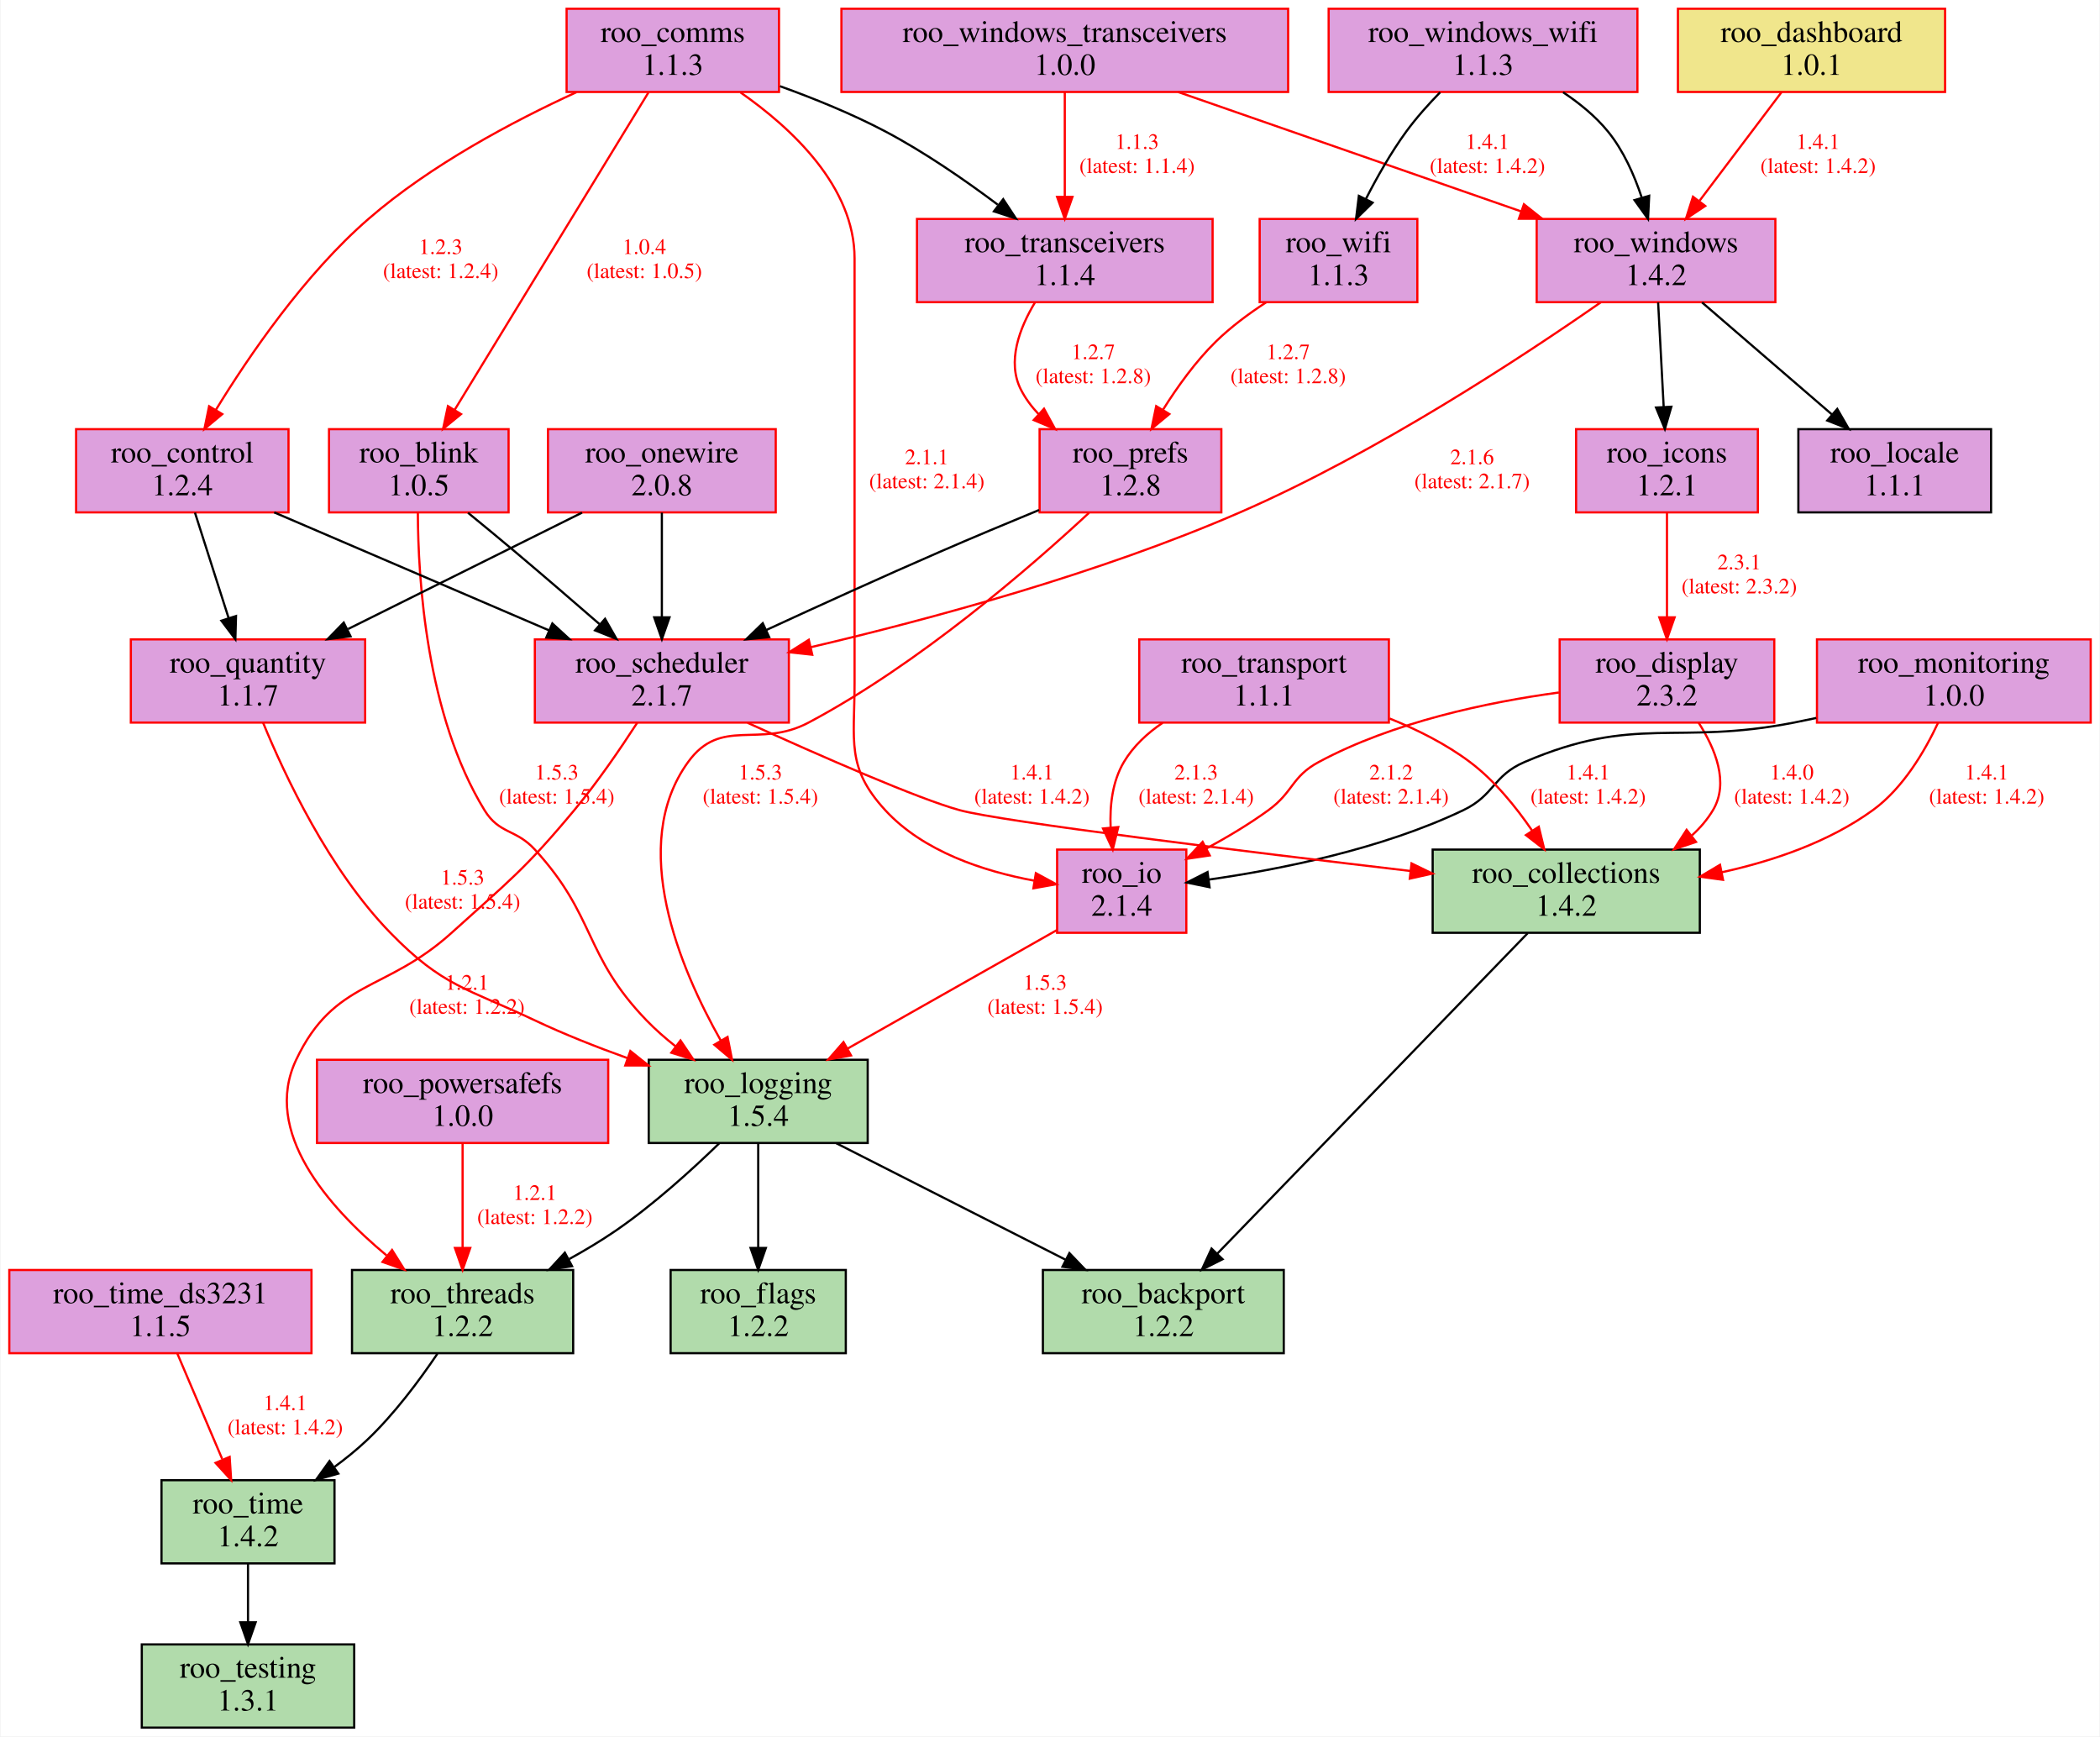
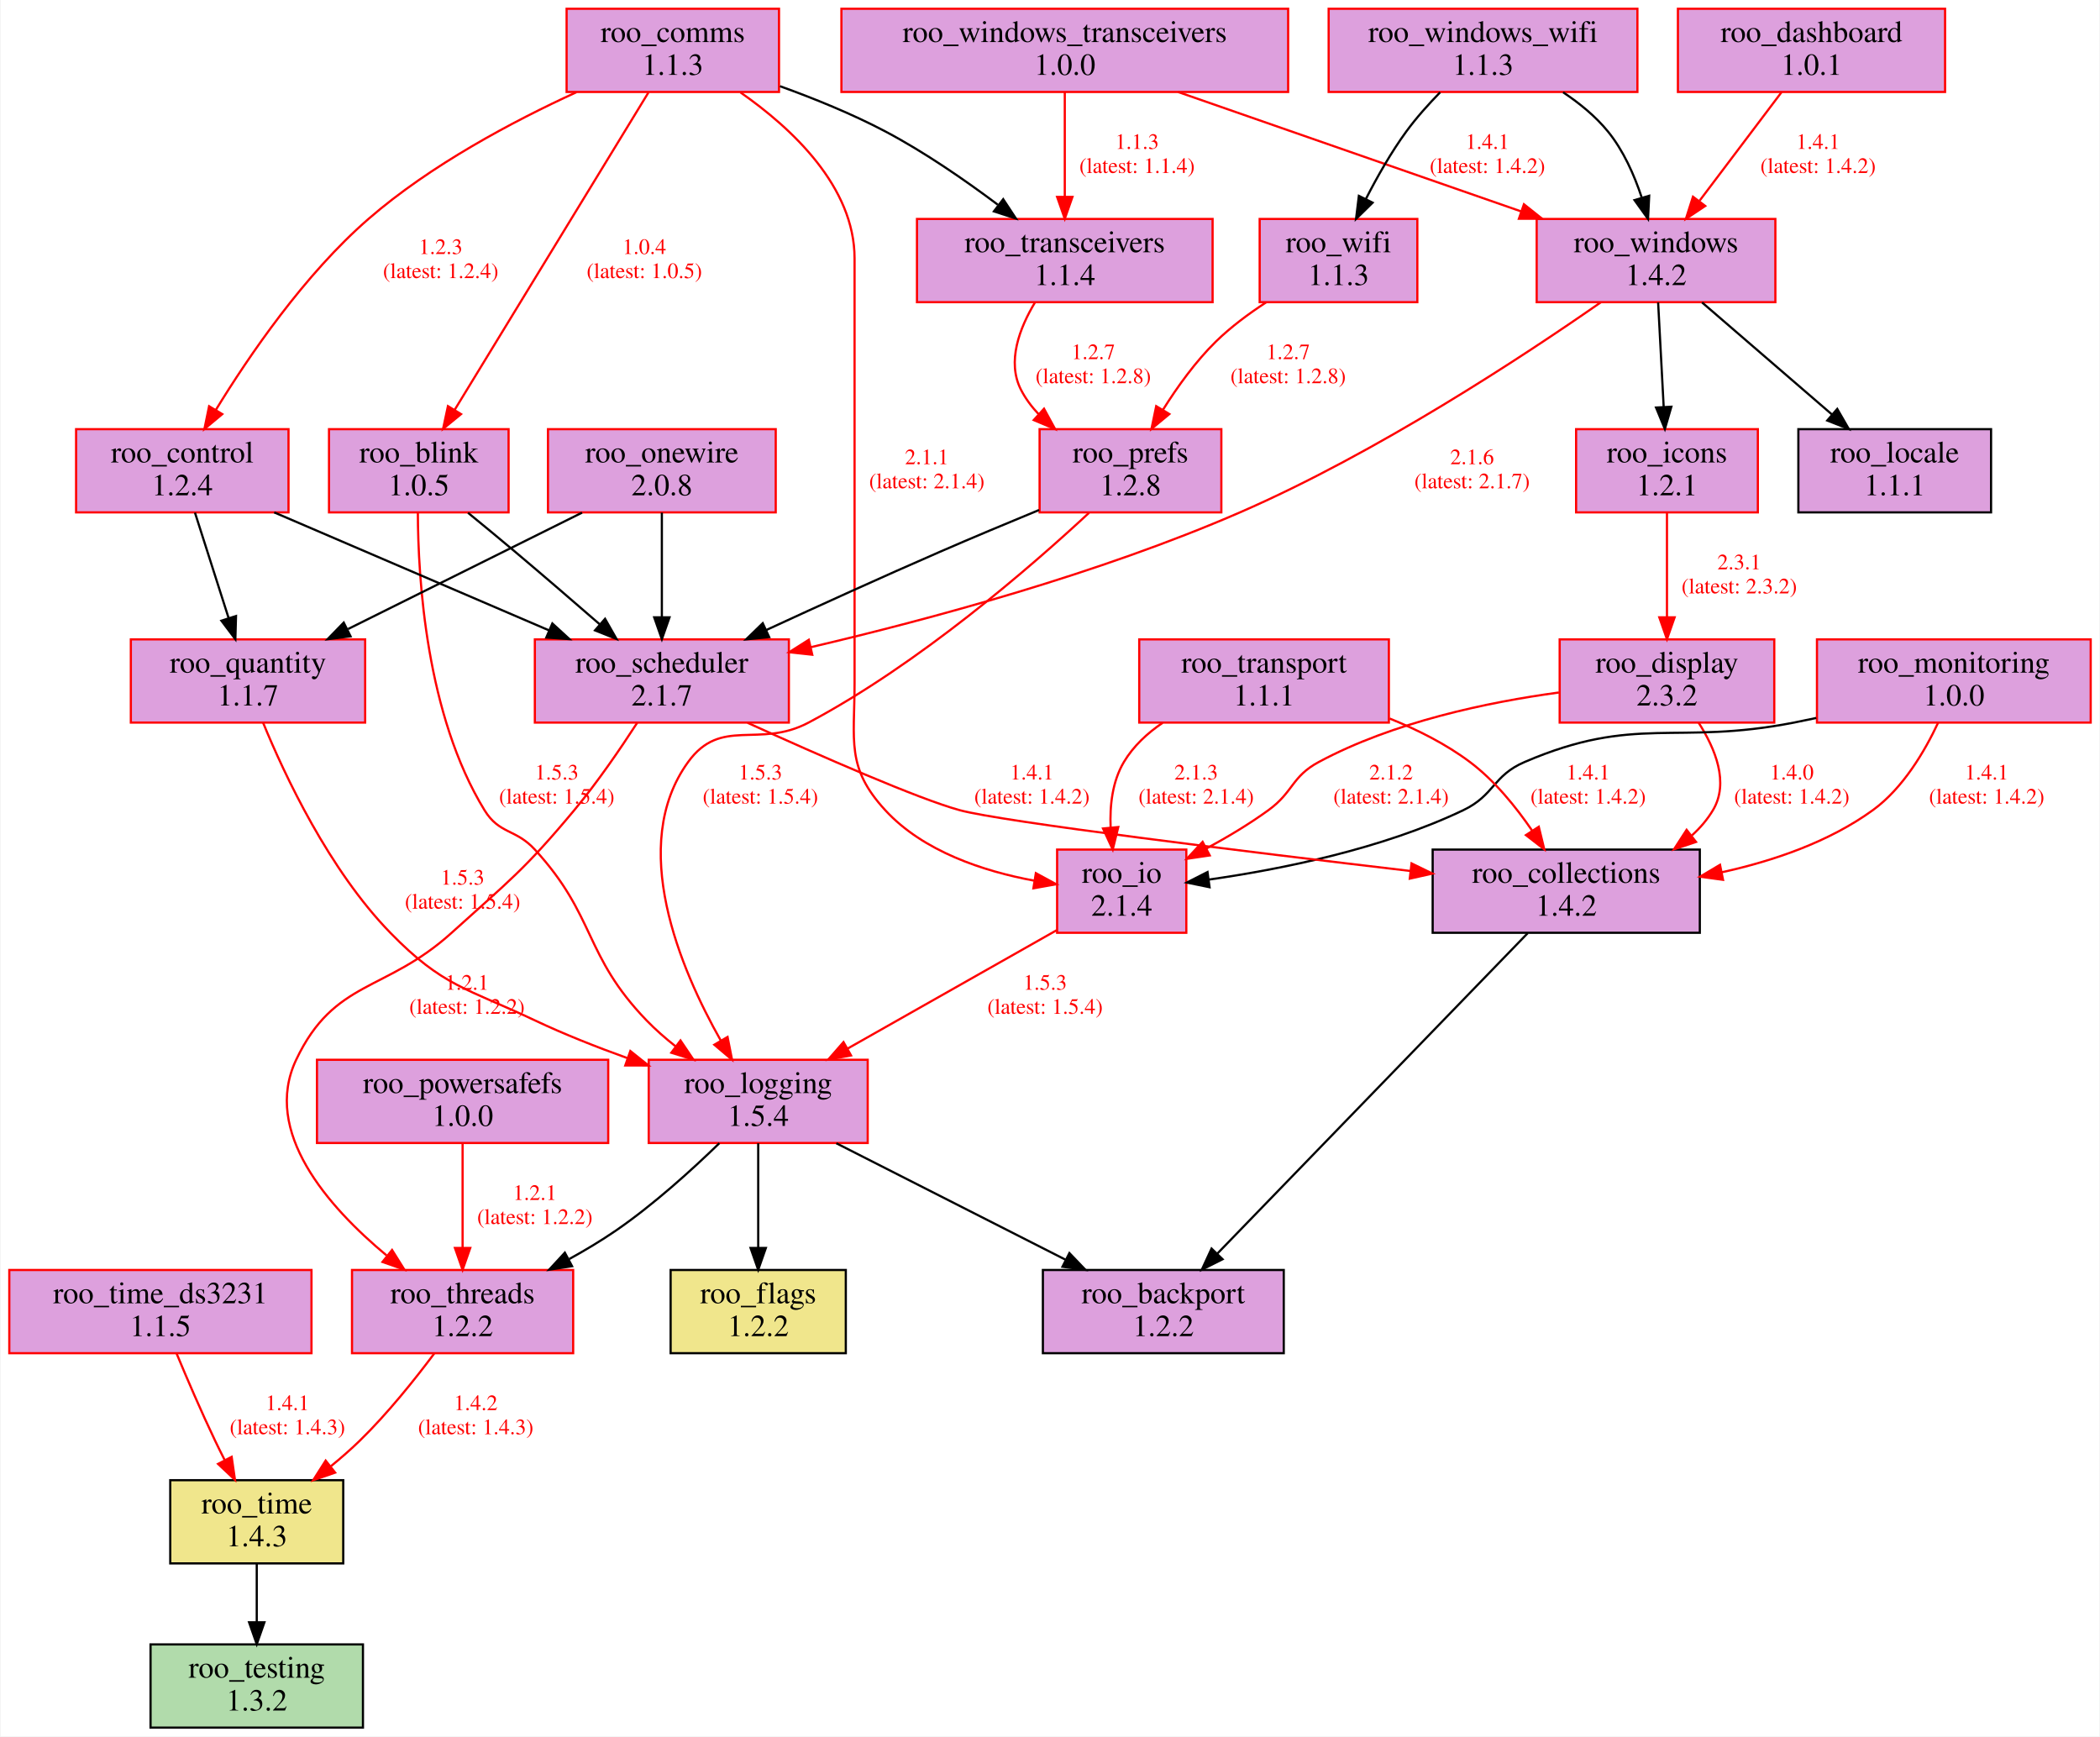
<svg xmlns="http://www.w3.org/2000/svg" width="959pt" height="793pt" viewBox="0.00 0.00 958.50 793.00">
  <g id="graph0" class="graph" transform="scale(1 1) rotate(0) translate(4 789)">
    <polygon fill="white" stroke="transparent" points="-4,4 -4,-789 954.5,-789 954.5,4 -4,4" />
    <g id="node1" class="node">
-       <polygon fill="#b1dbab" stroke="black" points="582,-209 472,-209 472,-171 582,-171 582,-209" />
+       <polygon fill="plum" stroke="black" points="582,-209 472,-209 472,-171 582,-171 582,-209" />
      <text text-anchor="middle" x="527" y="-193.8" font-family="Times,serif" font-size="14.00">roo_backport</text>
      <text text-anchor="middle" x="527" y="-178.8" font-family="Times,serif" font-size="14.00">1.2.2</text>
    </g>
    <g id="node2" class="node">
      <polygon fill="plum" stroke="red" points="228,-593 146,-593 146,-555 228,-555 228,-593" />
      <text text-anchor="middle" x="187" y="-577.8" font-family="Times,serif" font-size="14.00">roo_blink</text>
      <text text-anchor="middle" x="187" y="-562.8" font-family="Times,serif" font-size="14.00">1.0.5</text>
    </g>
    <g id="node12" class="node">
-       <polygon fill="#b1dbab" stroke="black" points="392,-305 292,-305 292,-267 392,-267 392,-305" />
+       <polygon fill="plum" stroke="red" points="392,-305 292,-305 292,-267 392,-267 392,-305" />
      <text text-anchor="middle" x="342" y="-289.8" font-family="Times,serif" font-size="14.00">roo_logging</text>
      <text text-anchor="middle" x="342" y="-274.8" font-family="Times,serif" font-size="14.00">1.5.4</text>
    </g>
    <g id="edge1" class="edge">
      <path fill="none" stroke="red" d="M186.57,-554.93C186.65,-524.59 190.39,-462.44 217,-419 223.78,-407.93 231.22,-410.56 240,-401 268.02,-370.49 262.24,-352.8 291,-323 295.05,-318.8 299.65,-314.78 304.39,-311.04" />
      <polygon fill="red" stroke="red" points="306.51,-313.83 312.43,-305.04 302.32,-308.22 306.51,-313.83" />
      <text text-anchor="middle" x="250" y="-433" font-family="Times,serif" font-size="10.00" fill="red">1.5.3</text>
      <text text-anchor="middle" x="250" y="-422" font-family="Times,serif" font-size="10.00" fill="red">(latest: 1.5.4)</text>
    </g>
    <g id="node18" class="node">
      <polygon fill="plum" stroke="red" points="356,-497 240,-497 240,-459 356,-459 356,-497" />
      <text text-anchor="middle" x="298" y="-481.8" font-family="Times,serif" font-size="14.00">roo_scheduler</text>
      <text text-anchor="middle" x="298" y="-466.8" font-family="Times,serif" font-size="14.00">2.1.7</text>
    </g>
    <g id="edge2" class="edge">
      <path fill="none" stroke="black" d="M209.48,-554.81C216.42,-549.14 224.05,-542.85 231,-537 243.72,-526.29 257.64,-514.29 269.48,-504" />
      <polygon fill="black" stroke="black" points="272.06,-506.39 277.3,-497.18 267.47,-501.11 272.06,-506.39" />
    </g>
    <g id="node3" class="node">
-       <polygon fill="#b1dbab" stroke="black" points="772,-401 650,-401 650,-363 772,-363 772,-401" />
+       <polygon fill="plum" stroke="black" points="772,-401 650,-401 650,-363 772,-363 772,-401" />
      <text text-anchor="middle" x="711" y="-385.8" font-family="Times,serif" font-size="14.00">roo_collections</text>
      <text text-anchor="middle" x="711" y="-370.8" font-family="Times,serif" font-size="14.00">1.4.2</text>
    </g>
    <g id="edge3" class="edge">
      <path fill="none" stroke="black" d="M693.36,-362.78C660.39,-328.74 589.36,-255.39 551.66,-216.47" />
      <polygon fill="black" stroke="black" points="554.06,-213.91 544.59,-209.16 549.03,-218.78 554.06,-213.91" />
    </g>
    <g id="node4" class="node">
      <polygon fill="plum" stroke="red" points="351.5,-785 254.5,-785 254.5,-747 351.5,-747 351.5,-785" />
      <text text-anchor="middle" x="303" y="-769.8" font-family="Times,serif" font-size="14.00">roo_comms</text>
      <text text-anchor="middle" x="303" y="-754.8" font-family="Times,serif" font-size="14.00">1.1.3</text>
    </g>
    <g id="edge4" class="edge">
      <path fill="none" stroke="red" d="M291.88,-746.78C271.35,-713.16 227.43,-641.22 203.45,-601.94" />
      <polygon fill="red" stroke="red" points="206.29,-599.87 198.09,-593.16 200.31,-603.52 206.29,-599.87" />
      <text text-anchor="middle" x="290" y="-673" font-family="Times,serif" font-size="10.00" fill="red">1.0.4</text>
      <text text-anchor="middle" x="290" y="-662" font-family="Times,serif" font-size="10.00" fill="red">(latest: 1.0.5)</text>
    </g>
    <g id="node5" class="node">
      <polygon fill="plum" stroke="red" points="127.5,-593 30.5,-593 30.5,-555 127.5,-555 127.5,-593" />
      <text text-anchor="middle" x="79" y="-577.8" font-family="Times,serif" font-size="14.00">roo_control</text>
      <text text-anchor="middle" x="79" y="-562.8" font-family="Times,serif" font-size="14.00">1.2.4</text>
    </g>
    <g id="edge5" class="edge">
      <path fill="none" stroke="red" d="M258.94,-746.87C229.98,-733.59 192.34,-713.62 164,-689 134.79,-663.62 109.48,-626.58 94.25,-601.68" />
      <polygon fill="red" stroke="red" points="97.25,-599.87 89.1,-593.09 91.24,-603.47 97.25,-599.87" />
      <text text-anchor="middle" x="197" y="-673" font-family="Times,serif" font-size="10.00" fill="red">1.2.3</text>
      <text text-anchor="middle" x="197" y="-662" font-family="Times,serif" font-size="10.00" fill="red">(latest: 1.2.4)</text>
    </g>
    <g id="node10" class="node">
      <polygon fill="plum" stroke="red" points="537.5,-401 478.5,-401 478.5,-363 537.5,-363 537.5,-401" />
      <text text-anchor="middle" x="508" y="-385.8" font-family="Times,serif" font-size="14.00">roo_io</text>
      <text text-anchor="middle" x="508" y="-370.8" font-family="Times,serif" font-size="14.00">2.1.4</text>
    </g>
    <g id="edge6" class="edge">
      <path fill="none" stroke="red" d="M333.91,-746.79C357.5,-730.32 386,-703.66 386,-671 386,-671 386,-671 386,-477 386,-450.48 382.06,-438.53 400,-419 417.39,-400.07 444.99,-391.08 467.94,-386.82" />
      <polygon fill="red" stroke="red" points="468.79,-390.23 478.1,-385.17 467.67,-383.32 468.79,-390.23" />
      <text text-anchor="middle" x="419" y="-577" font-family="Times,serif" font-size="10.00" fill="red">2.1.1</text>
      <text text-anchor="middle" x="419" y="-566" font-family="Times,serif" font-size="10.00" fill="red">(latest: 2.1.4)</text>
    </g>
    <g id="node23" class="node">
      <polygon fill="plum" stroke="red" points="549.5,-689 414.5,-689 414.5,-651 549.5,-651 549.5,-689" />
      <text text-anchor="middle" x="482" y="-673.8" font-family="Times,serif" font-size="14.00">roo_transceivers</text>
      <text text-anchor="middle" x="482" y="-658.8" font-family="Times,serif" font-size="14.00">1.1.4</text>
    </g>
    <g id="edge7" class="edge">
      <path fill="none" stroke="black" d="M351.93,-749.64C367.66,-743.97 384.91,-736.96 400,-729 417.92,-719.55 436.47,-706.72 451.38,-695.54" />
      <polygon fill="black" stroke="black" points="453.88,-698.03 459.71,-689.18 449.63,-692.47 453.88,-698.03" />
    </g>
    <g id="node17" class="node">
      <polygon fill="plum" stroke="red" points="162.5,-497 55.5,-497 55.5,-459 162.5,-459 162.5,-497" />
      <text text-anchor="middle" x="109" y="-481.8" font-family="Times,serif" font-size="14.00">roo_quantity</text>
      <text text-anchor="middle" x="109" y="-466.8" font-family="Times,serif" font-size="14.00">1.1.7</text>
    </g>
    <g id="edge8" class="edge">
      <path fill="none" stroke="black" d="M84.78,-554.88C89.14,-541.22 95.19,-522.26 100.16,-506.71" />
      <polygon fill="black" stroke="black" points="103.53,-507.66 103.23,-497.07 96.86,-505.53 103.53,-507.66" />
    </g>
    <g id="edge9" class="edge">
      <path fill="none" stroke="black" d="M120.97,-554.99C156.69,-539.65 208.15,-517.57 246.38,-501.15" />
      <polygon fill="black" stroke="black" points="247.99,-504.27 255.8,-497.11 245.23,-497.84 247.99,-504.27" />
    </g>
    <g id="node6" class="node">
-       <polygon fill="khaki" stroke="red" points="884,-785 762,-785 762,-747 884,-747 884,-785" />
+       <polygon fill="plum" stroke="red" points="884,-785 762,-785 762,-747 884,-747 884,-785" />
      <text text-anchor="middle" x="823" y="-769.8" font-family="Times,serif" font-size="14.00">roo_dashboard</text>
      <text text-anchor="middle" x="823" y="-754.8" font-family="Times,serif" font-size="14.00">1.0.1</text>
    </g>
    <g id="node26" class="node">
      <polygon fill="plum" stroke="red" points="806.5,-689 697.5,-689 697.5,-651 806.5,-651 806.5,-689" />
      <text text-anchor="middle" x="752" y="-673.8" font-family="Times,serif" font-size="14.00">roo_windows</text>
      <text text-anchor="middle" x="752" y="-658.8" font-family="Times,serif" font-size="14.00">1.4.2</text>
    </g>
    <g id="edge10" class="edge">
      <path fill="none" stroke="red" d="M809.31,-746.88C798.7,-732.83 783.85,-713.17 771.93,-697.38" />
      <polygon fill="red" stroke="red" points="774.47,-694.94 765.65,-689.07 768.88,-699.16 774.47,-694.94" />
      <text text-anchor="middle" x="826" y="-721" font-family="Times,serif" font-size="10.00" fill="red">1.4.1</text>
      <text text-anchor="middle" x="826" y="-710" font-family="Times,serif" font-size="10.00" fill="red">(latest: 1.4.2)</text>
    </g>
    <g id="node7" class="node">
      <polygon fill="plum" stroke="red" points="806,-497 708,-497 708,-459 806,-459 806,-497" />
      <text text-anchor="middle" x="757" y="-481.8" font-family="Times,serif" font-size="14.00">roo_display</text>
      <text text-anchor="middle" x="757" y="-466.8" font-family="Times,serif" font-size="14.00">2.3.2</text>
    </g>
    <g id="edge11" class="edge">
      <path fill="none" stroke="red" d="M771.44,-458.96C779.08,-447.09 785.47,-431.5 778,-419 775.43,-414.69 772.14,-410.87 768.41,-407.49" />
      <polygon fill="red" stroke="red" points="770.26,-404.49 760.21,-401.13 765.97,-410.03 770.26,-404.49" />
      <text text-anchor="middle" x="814" y="-433" font-family="Times,serif" font-size="10.00" fill="red">1.4.0</text>
      <text text-anchor="middle" x="814" y="-422" font-family="Times,serif" font-size="10.00" fill="red">(latest: 1.4.2)</text>
    </g>
    <g id="edge12" class="edge">
      <path fill="none" stroke="red" d="M707.66,-472.74C674.98,-468.3 632.03,-459.28 598,-441 585.54,-434.31 586.45,-427.31 575,-419 566.26,-412.65 556.25,-406.68 546.69,-401.5" />
      <polygon fill="red" stroke="red" points="548.2,-398.33 537.72,-396.78 544.94,-404.53 548.2,-398.33" />
      <text text-anchor="middle" x="631" y="-433" font-family="Times,serif" font-size="10.00" fill="red">2.1.2</text>
      <text text-anchor="middle" x="631" y="-422" font-family="Times,serif" font-size="10.00" fill="red">(latest: 2.1.4)</text>
    </g>
    <g id="node8" class="node">
-       <polygon fill="#b1dbab" stroke="black" points="382,-209 302,-209 302,-171 382,-171 382,-209" />
+       <polygon fill="khaki" stroke="black" points="382,-209 302,-209 302,-171 382,-171 382,-209" />
      <text text-anchor="middle" x="342" y="-193.8" font-family="Times,serif" font-size="14.00">roo_flags</text>
      <text text-anchor="middle" x="342" y="-178.8" font-family="Times,serif" font-size="14.00">1.2.2</text>
    </g>
    <g id="node9" class="node">
      <polygon fill="plum" stroke="red" points="798.5,-593 715.5,-593 715.5,-555 798.5,-555 798.5,-593" />
      <text text-anchor="middle" x="757" y="-577.8" font-family="Times,serif" font-size="14.00">roo_icons</text>
      <text text-anchor="middle" x="757" y="-562.8" font-family="Times,serif" font-size="14.00">1.2.1</text>
    </g>
    <g id="edge13" class="edge">
      <path fill="none" stroke="red" d="M757,-554.88C757,-541.35 757,-522.62 757,-507.15" />
      <polygon fill="red" stroke="red" points="760.5,-507.07 757,-497.07 753.5,-507.07 760.5,-507.07" />
      <text text-anchor="middle" x="790" y="-529" font-family="Times,serif" font-size="10.00" fill="red">2.3.1</text>
      <text text-anchor="middle" x="790" y="-518" font-family="Times,serif" font-size="10.00" fill="red">(latest: 2.3.2)</text>
    </g>
    <g id="edge14" class="edge">
      <path fill="none" stroke="red" d="M478.32,-364.19C451.7,-349.12 412.39,-326.86 382.81,-310.11" />
      <polygon fill="red" stroke="red" points="384.39,-306.98 373.97,-305.1 380.95,-313.08 384.39,-306.98" />
      <text text-anchor="middle" x="473" y="-337" font-family="Times,serif" font-size="10.00" fill="red">1.5.3</text>
      <text text-anchor="middle" x="473" y="-326" font-family="Times,serif" font-size="10.00" fill="red">(latest: 1.5.4)</text>
    </g>
    <g id="node11" class="node">
      <polygon fill="plum" stroke="black" points="905,-593 817,-593 817,-555 905,-555 905,-593" />
      <text text-anchor="middle" x="861" y="-577.8" font-family="Times,serif" font-size="14.00">roo_locale</text>
      <text text-anchor="middle" x="861" y="-562.8" font-family="Times,serif" font-size="14.00">1.1.1</text>
    </g>
    <g id="edge15" class="edge">
      <path fill="none" stroke="black" d="M377.67,-266.88C407.49,-251.73 450.16,-230.04 482.27,-213.73" />
      <polygon fill="black" stroke="black" points="484.11,-216.72 491.44,-209.07 480.94,-210.48 484.11,-216.72" />
    </g>
    <g id="edge16" class="edge">
      <path fill="none" stroke="black" d="M342,-266.88C342,-253.35 342,-234.62 342,-219.15" />
      <polygon fill="black" stroke="black" points="345.5,-219.07 342,-209.07 338.5,-219.07 345.5,-219.07" />
    </g>
    <g id="node20" class="node">
-       <polygon fill="#b1dbab" stroke="black" points="257.5,-209 156.5,-209 156.5,-171 257.5,-171 257.5,-209" />
+       <polygon fill="plum" stroke="red" points="257.5,-209 156.5,-209 156.5,-171 257.5,-171 257.5,-209" />
      <text text-anchor="middle" x="207" y="-193.8" font-family="Times,serif" font-size="14.00">roo_threads</text>
      <text text-anchor="middle" x="207" y="-178.8" font-family="Times,serif" font-size="14.00">1.2.2</text>
    </g>
    <g id="edge17" class="edge">
      <path fill="none" stroke="black" d="M324.27,-266.92C311.75,-254.75 294.2,-238.82 277,-227 270.35,-222.43 263.04,-218.05 255.73,-214.02" />
      <polygon fill="black" stroke="black" points="256.99,-210.73 246.52,-209.12 253.7,-216.91 256.99,-210.73" />
    </g>
    <g id="node13" class="node">
      <polygon fill="plum" stroke="red" points="950.5,-497 825.5,-497 825.5,-459 950.5,-459 950.5,-497" />
      <text text-anchor="middle" x="888" y="-481.8" font-family="Times,serif" font-size="14.00">roo_monitoring</text>
      <text text-anchor="middle" x="888" y="-466.8" font-family="Times,serif" font-size="14.00">1.0.0</text>
    </g>
    <g id="edge18" class="edge">
      <path fill="none" stroke="red" d="M880.82,-458.93C874.75,-445.95 864.83,-429.03 851,-419 831,-404.5 805.68,-395.83 782.09,-390.65" />
      <polygon fill="red" stroke="red" points="782.6,-387.18 772.11,-388.63 781.22,-394.04 782.6,-387.18" />
      <text text-anchor="middle" x="903" y="-433" font-family="Times,serif" font-size="10.00" fill="red">1.4.1</text>
      <text text-anchor="middle" x="903" y="-422" font-family="Times,serif" font-size="10.00" fill="red">(latest: 1.4.2)</text>
    </g>
    <g id="edge19" class="edge">
      <path fill="none" stroke="black" d="M825.17,-461.1C821.74,-460.36 818.33,-459.65 815,-459 760.78,-448.37 742.77,-462.8 692,-441 677.46,-434.75 678.28,-425.83 664,-419 626.78,-401.19 580.28,-391.93 547.77,-387.29" />
      <polygon fill="black" stroke="black" points="548.11,-383.81 537.73,-385.94 547.18,-390.74 548.11,-383.81" />
    </g>
    <g id="node14" class="node">
      <polygon fill="plum" stroke="red" points="350,-593 246,-593 246,-555 350,-555 350,-593" />
      <text text-anchor="middle" x="298" y="-577.8" font-family="Times,serif" font-size="14.00">roo_onewire</text>
      <text text-anchor="middle" x="298" y="-562.8" font-family="Times,serif" font-size="14.00">2.0.8</text>
    </g>
    <g id="edge21" class="edge">
      <path fill="none" stroke="black" d="M261.56,-554.88C231.1,-539.73 187.5,-518.04 154.7,-501.73" />
      <polygon fill="black" stroke="black" points="155.84,-498.39 145.33,-497.07 152.72,-504.66 155.84,-498.39" />
    </g>
    <g id="edge20" class="edge">
      <path fill="none" stroke="black" d="M298,-554.88C298,-541.35 298,-522.62 298,-507.15" />
      <polygon fill="black" stroke="black" points="301.5,-507.07 298,-497.07 294.5,-507.07 301.5,-507.07" />
    </g>
    <g id="node15" class="node">
      <polygon fill="plum" stroke="red" points="273.5,-305 140.5,-305 140.5,-267 273.5,-267 273.5,-305" />
      <text text-anchor="middle" x="207" y="-289.8" font-family="Times,serif" font-size="14.00">roo_powersafefs</text>
      <text text-anchor="middle" x="207" y="-274.8" font-family="Times,serif" font-size="14.00">1.0.0</text>
    </g>
    <g id="edge22" class="edge">
      <path fill="none" stroke="red" d="M207,-266.88C207,-253.35 207,-234.62 207,-219.15" />
      <polygon fill="red" stroke="red" points="210.5,-219.07 207,-209.07 203.5,-219.07 210.5,-219.07" />
      <text text-anchor="middle" x="240" y="-241" font-family="Times,serif" font-size="10.00" fill="red">1.2.1</text>
      <text text-anchor="middle" x="240" y="-230" font-family="Times,serif" font-size="10.00" fill="red">(latest: 1.2.2)</text>
    </g>
    <g id="node16" class="node">
      <polygon fill="plum" stroke="red" points="553.5,-593 470.5,-593 470.5,-555 553.5,-555 553.5,-593" />
      <text text-anchor="middle" x="512" y="-577.8" font-family="Times,serif" font-size="14.00">roo_prefs</text>
      <text text-anchor="middle" x="512" y="-562.8" font-family="Times,serif" font-size="14.00">1.2.8</text>
    </g>
    <g id="edge23" class="edge">
      <path fill="none" stroke="red" d="M493.07,-554.79C466.44,-530.04 415.49,-485.8 365,-459 342.28,-446.94 325.1,-461.82 310,-441 282.46,-403.01 306.31,-346.63 324.97,-313.67" />
      <polygon fill="red" stroke="red" points="328,-315.42 330.05,-305.03 321.96,-311.87 328,-315.42" />
      <text text-anchor="middle" x="343" y="-433" font-family="Times,serif" font-size="10.00" fill="red">1.5.3</text>
      <text text-anchor="middle" x="343" y="-422" font-family="Times,serif" font-size="10.00" fill="red">(latest: 1.5.4)</text>
    </g>
    <g id="edge24" class="edge">
      <path fill="none" stroke="black" d="M470.27,-556.09C455.88,-550.16 439.69,-543.39 425,-537 398.61,-525.52 369.38,-512.21 345.62,-501.24" />
      <polygon fill="black" stroke="black" points="347.01,-498.03 336.47,-497 344.07,-504.38 347.01,-498.03" />
    </g>
    <g id="edge25" class="edge">
      <path fill="none" stroke="red" d="M115.88,-458.98C125.79,-434.84 146.03,-391.73 174,-363 197.93,-338.43 209,-337.67 240,-323 253.38,-316.67 268.19,-310.82 282.28,-305.76" />
      <polygon fill="red" stroke="red" points="283.61,-309.01 291.89,-302.39 281.29,-302.4 283.61,-309.01" />
      <text text-anchor="middle" x="207" y="-385" font-family="Times,serif" font-size="10.00" fill="red">1.5.3</text>
      <text text-anchor="middle" x="207" y="-374" font-family="Times,serif" font-size="10.00" fill="red">(latest: 1.5.4)</text>
    </g>
    <g id="edge26" class="edge">
      <path fill="none" stroke="red" d="M337.13,-458.9C370.18,-443.87 415.06,-424.17 434,-419 453.45,-413.7 564.5,-400.09 639.95,-391.21" />
      <polygon fill="red" stroke="red" points="640.36,-394.69 649.89,-390.04 639.55,-387.73 640.36,-394.69" />
      <text text-anchor="middle" x="467" y="-433" font-family="Times,serif" font-size="10.00" fill="red">1.4.1</text>
      <text text-anchor="middle" x="467" y="-422" font-family="Times,serif" font-size="10.00" fill="red">(latest: 1.4.2)</text>
    </g>
    <g id="edge27" class="edge">
      <path fill="none" stroke="red" d="M286.72,-458.88C279.11,-447.12 268.57,-431.69 258,-419 235.47,-391.96 228.11,-386.61 202,-363 171.78,-335.67 148.46,-341.81 131,-305 115.43,-272.18 145.48,-237.95 172.26,-215.67" />
      <polygon fill="red" stroke="red" points="174.79,-218.14 180.41,-209.16 170.42,-212.67 174.79,-218.14" />
      <text text-anchor="middle" x="209" y="-337" font-family="Times,serif" font-size="10.00" fill="red">1.2.1</text>
      <text text-anchor="middle" x="209" y="-326" font-family="Times,serif" font-size="10.00" fill="red">(latest: 1.2.2)</text>
    </g>
    <g id="node19" class="node">
-       <polygon fill="#b1dbab" stroke="black" points="157.5,-38 60.5,-38 60.5,0 157.5,0 157.5,-38" />
-       <text text-anchor="middle" x="109" y="-22.8" font-family="Times,serif" font-size="14.00">roo_testing</text>
-       <text text-anchor="middle" x="109" y="-7.8" font-family="Times,serif" font-size="14.00">1.3.1</text>
+       <polygon fill="#b1dbab" stroke="black" points="161.5,-38 64.5,-38 64.5,0 161.5,0 161.5,-38" />
+       <text text-anchor="middle" x="113" y="-22.8" font-family="Times,serif" font-size="14.00">roo_testing</text>
+       <text text-anchor="middle" x="113" y="-7.8" font-family="Times,serif" font-size="14.00">1.3.2</text>
    </g>
    <g id="node21" class="node">
-       <polygon fill="#b1dbab" stroke="black" points="148.5,-113 69.5,-113 69.5,-75 148.5,-75 148.5,-113" />
-       <text text-anchor="middle" x="109" y="-97.8" font-family="Times,serif" font-size="14.00">roo_time</text>
-       <text text-anchor="middle" x="109" y="-82.8" font-family="Times,serif" font-size="14.00">1.4.2</text>
+       <polygon fill="khaki" stroke="black" points="152.5,-113 73.5,-113 73.5,-75 152.5,-75 152.5,-113" />
+       <text text-anchor="middle" x="113" y="-97.8" font-family="Times,serif" font-size="14.00">roo_time</text>
+       <text text-anchor="middle" x="113" y="-82.8" font-family="Times,serif" font-size="14.00">1.4.3</text>
    </g>
    <g id="edge28" class="edge">
-       <path fill="none" stroke="black" d="M195.49,-170.74C187.33,-158.64 175.61,-142.86 163,-131 158.58,-126.85 153.64,-122.85 148.58,-119.12" />
-       <polygon fill="black" stroke="black" points="150.24,-116.01 140.04,-113.13 146.22,-121.74 150.24,-116.01" />
+       <path fill="none" stroke="red" d="M194.03,-170.82C185.11,-158.89 172.63,-143.29 160,-131 155.95,-127.06 151.47,-123.15 146.93,-119.44" />
+       <polygon fill="red" stroke="red" points="148.8,-116.46 138.78,-113.01 144.47,-121.95 148.8,-116.46" />
+       <text text-anchor="middle" x="213" y="-145" font-family="Times,serif" font-size="10.00" fill="red">1.4.2</text>
+       <text text-anchor="middle" x="213" y="-134" font-family="Times,serif" font-size="10.00" fill="red">(latest: 1.4.3)</text>
    </g>
    <g id="edge29" class="edge">
-       <path fill="none" stroke="black" d="M109,-74.96C109,-66.88 109,-57.18 109,-48.18" />
-       <polygon fill="black" stroke="black" points="112.5,-48.09 109,-38.09 105.5,-48.09 112.5,-48.09" />
+       <path fill="none" stroke="black" d="M113,-74.96C113,-66.88 113,-57.18 113,-48.18" />
+       <polygon fill="black" stroke="black" points="116.5,-48.09 113,-38.09 109.5,-48.09 116.5,-48.09" />
    </g>
    <g id="node22" class="node">
      <polygon fill="plum" stroke="red" points="138,-209 0,-209 0,-171 138,-171 138,-209" />
      <text text-anchor="middle" x="69" y="-193.8" font-family="Times,serif" font-size="14.00">roo_time_ds3231</text>
      <text text-anchor="middle" x="69" y="-178.8" font-family="Times,serif" font-size="14.00">1.1.5</text>
    </g>
    <g id="edge30" class="edge">
-       <path fill="none" stroke="red" d="M76.71,-170.88C82.52,-157.22 90.59,-138.26 97.21,-122.71" />
-       <polygon fill="red" stroke="red" points="100.62,-123.64 101.31,-113.07 94.18,-120.9 100.62,-123.64" />
-       <text text-anchor="middle" x="126" y="-145" font-family="Times,serif" font-size="10.00" fill="red">1.4.1</text>
-       <text text-anchor="middle" x="126" y="-134" font-family="Times,serif" font-size="10.00" fill="red">(latest: 1.4.2)</text>
+       <path fill="none" stroke="red" d="M76.41,-170.81C81.2,-159.3 87.71,-144.16 94,-131 95.36,-128.16 96.82,-125.22 98.31,-122.29" />
+       <polygon fill="red" stroke="red" points="101.54,-123.66 103.05,-113.17 95.33,-120.43 101.54,-123.66" />
+       <text text-anchor="middle" x="127" y="-145" font-family="Times,serif" font-size="10.00" fill="red">1.4.1</text>
+       <text text-anchor="middle" x="127" y="-134" font-family="Times,serif" font-size="10.00" fill="red">(latest: 1.4.3)</text>
    </g>
    <g id="edge31" class="edge">
      <path fill="none" stroke="red" d="M468.43,-650.95C461.36,-639.23 455.44,-623.8 462,-611 464.09,-606.93 466.87,-603.21 470.06,-599.84" />
      <polygon fill="red" stroke="red" points="472.52,-602.34 477.59,-593.03 467.83,-597.15 472.52,-602.34" />
      <text text-anchor="middle" x="495" y="-625" font-family="Times,serif" font-size="10.00" fill="red">1.2.7</text>
      <text text-anchor="middle" x="495" y="-614" font-family="Times,serif" font-size="10.00" fill="red">(latest: 1.2.8)</text>
    </g>
    <g id="node24" class="node">
      <polygon fill="plum" stroke="red" points="630,-497 516,-497 516,-459 630,-459 630,-497" />
      <text text-anchor="middle" x="573" y="-481.8" font-family="Times,serif" font-size="14.00">roo_transport</text>
      <text text-anchor="middle" x="573" y="-466.8" font-family="Times,serif" font-size="14.00">1.1.1</text>
    </g>
    <g id="edge32" class="edge">
      <path fill="none" stroke="red" d="M630.33,-460.86C643.11,-455.72 656.1,-449.18 667,-441 678.25,-432.56 688.03,-420.5 695.49,-409.56" />
      <polygon fill="red" stroke="red" points="698.46,-411.42 700.97,-401.12 692.59,-407.61 698.46,-411.42" />
      <text text-anchor="middle" x="721" y="-433" font-family="Times,serif" font-size="10.00" fill="red">1.4.1</text>
      <text text-anchor="middle" x="721" y="-422" font-family="Times,serif" font-size="10.00" fill="red">(latest: 1.4.2)</text>
    </g>
    <g id="edge33" class="edge">
      <path fill="none" stroke="red" d="M526.69,-458.89C519.65,-454.12 513.31,-448.23 509,-441 503.72,-432.14 502.5,-421.09 502.94,-411.01" />
      <polygon fill="red" stroke="red" points="506.43,-411.29 503.9,-401 499.46,-410.62 506.43,-411.29" />
      <text text-anchor="middle" x="542" y="-433" font-family="Times,serif" font-size="10.00" fill="red">2.1.3</text>
      <text text-anchor="middle" x="542" y="-422" font-family="Times,serif" font-size="10.00" fill="red">(latest: 2.1.4)</text>
    </g>
    <g id="node25" class="node">
      <polygon fill="plum" stroke="red" points="643,-689 571,-689 571,-651 643,-651 643,-689" />
      <text text-anchor="middle" x="607" y="-673.8" font-family="Times,serif" font-size="14.00">roo_wifi</text>
      <text text-anchor="middle" x="607" y="-658.8" font-family="Times,serif" font-size="14.00">1.1.3</text>
    </g>
    <g id="edge34" class="edge">
      <path fill="none" stroke="red" d="M573.94,-650.91C565.95,-645.71 557.77,-639.63 551,-633 541.75,-623.94 533.43,-612.35 526.88,-601.92" />
      <polygon fill="red" stroke="red" points="529.75,-599.9 521.59,-593.14 523.75,-603.51 529.75,-599.9" />
      <text text-anchor="middle" x="584" y="-625" font-family="Times,serif" font-size="10.00" fill="red">1.2.7</text>
      <text text-anchor="middle" x="584" y="-614" font-family="Times,serif" font-size="10.00" fill="red">(latest: 1.2.8)</text>
    </g>
    <g id="edge36" class="edge">
      <path fill="none" stroke="black" d="M752.96,-650.88C753.68,-637.35 754.68,-618.62 755.5,-603.15" />
      <polygon fill="black" stroke="black" points="759,-603.24 756.04,-593.07 752.01,-602.87 759,-603.24" />
    </g>
    <g id="edge35" class="edge">
      <path fill="none" stroke="black" d="M773.02,-650.88C789.91,-636.31 813.8,-615.71 832.42,-599.64" />
      <polygon fill="black" stroke="black" points="834.76,-602.25 840.05,-593.07 830.19,-596.95 834.76,-602.25" />
    </g>
    <g id="edge37" class="edge">
      <path fill="none" stroke="red" d="M726.72,-650.89C691.36,-626.26 624.44,-582.16 562,-555 497.77,-527.06 420.35,-506.16 366.02,-493.43" />
      <polygon fill="red" stroke="red" points="366.68,-489.99 356.15,-491.14 365.1,-496.81 366.68,-489.99" />
      <text text-anchor="middle" x="668" y="-577" font-family="Times,serif" font-size="10.00" fill="red">2.1.6</text>
      <text text-anchor="middle" x="668" y="-566" font-family="Times,serif" font-size="10.00" fill="red">(latest: 2.1.7)</text>
    </g>
    <g id="node27" class="node">
      <polygon fill="plum" stroke="red" points="584,-785 380,-785 380,-747 584,-747 584,-785" />
      <text text-anchor="middle" x="482" y="-769.8" font-family="Times,serif" font-size="14.00">roo_windows_transceivers</text>
      <text text-anchor="middle" x="482" y="-754.8" font-family="Times,serif" font-size="14.00">1.0.0</text>
    </g>
    <g id="edge38" class="edge">
      <path fill="none" stroke="red" d="M482,-746.88C482,-733.35 482,-714.62 482,-699.15" />
      <polygon fill="red" stroke="red" points="485.5,-699.07 482,-689.07 478.5,-699.07 485.5,-699.07" />
      <text text-anchor="middle" x="515" y="-721" font-family="Times,serif" font-size="10.00" fill="red">1.1.3</text>
      <text text-anchor="middle" x="515" y="-710" font-family="Times,serif" font-size="10.00" fill="red">(latest: 1.1.4)</text>
    </g>
    <g id="edge39" class="edge">
      <path fill="none" stroke="red" d="M533.74,-746.99C578.43,-731.43 643.11,-708.91 690.45,-692.43" />
      <polygon fill="red" stroke="red" points="691.68,-695.71 699.98,-689.11 689.38,-689.09 691.68,-695.71" />
      <text text-anchor="middle" x="675" y="-721" font-family="Times,serif" font-size="10.00" fill="red">1.4.1</text>
      <text text-anchor="middle" x="675" y="-710" font-family="Times,serif" font-size="10.00" fill="red">(latest: 1.4.2)</text>
    </g>
    <g id="node28" class="node">
      <polygon fill="plum" stroke="red" points="743.5,-785 602.5,-785 602.5,-747 743.5,-747 743.5,-785" />
      <text text-anchor="middle" x="673" y="-769.8" font-family="Times,serif" font-size="14.00">roo_windows_wifi</text>
      <text text-anchor="middle" x="673" y="-754.8" font-family="Times,serif" font-size="14.00">1.1.3</text>
    </g>
    <g id="edge40" class="edge">
      <path fill="none" stroke="black" d="M653.41,-746.84C648.08,-741.38 642.53,-735.19 638,-729 631.06,-719.5 624.68,-708.25 619.54,-698.2" />
      <polygon fill="black" stroke="black" points="622.57,-696.44 615.01,-689.02 616.3,-699.54 622.57,-696.44" />
    </g>
    <g id="edge41" class="edge">
      <path fill="none" stroke="black" d="M709.56,-746.85C717.06,-741.86 724.37,-735.89 730,-729 737.1,-720.31 742.07,-709.07 745.46,-698.81" />
      <polygon fill="black" stroke="black" points="748.88,-699.59 748.35,-689.01 742.17,-697.61 748.88,-699.59" />
    </g>
  </g>
</svg>
